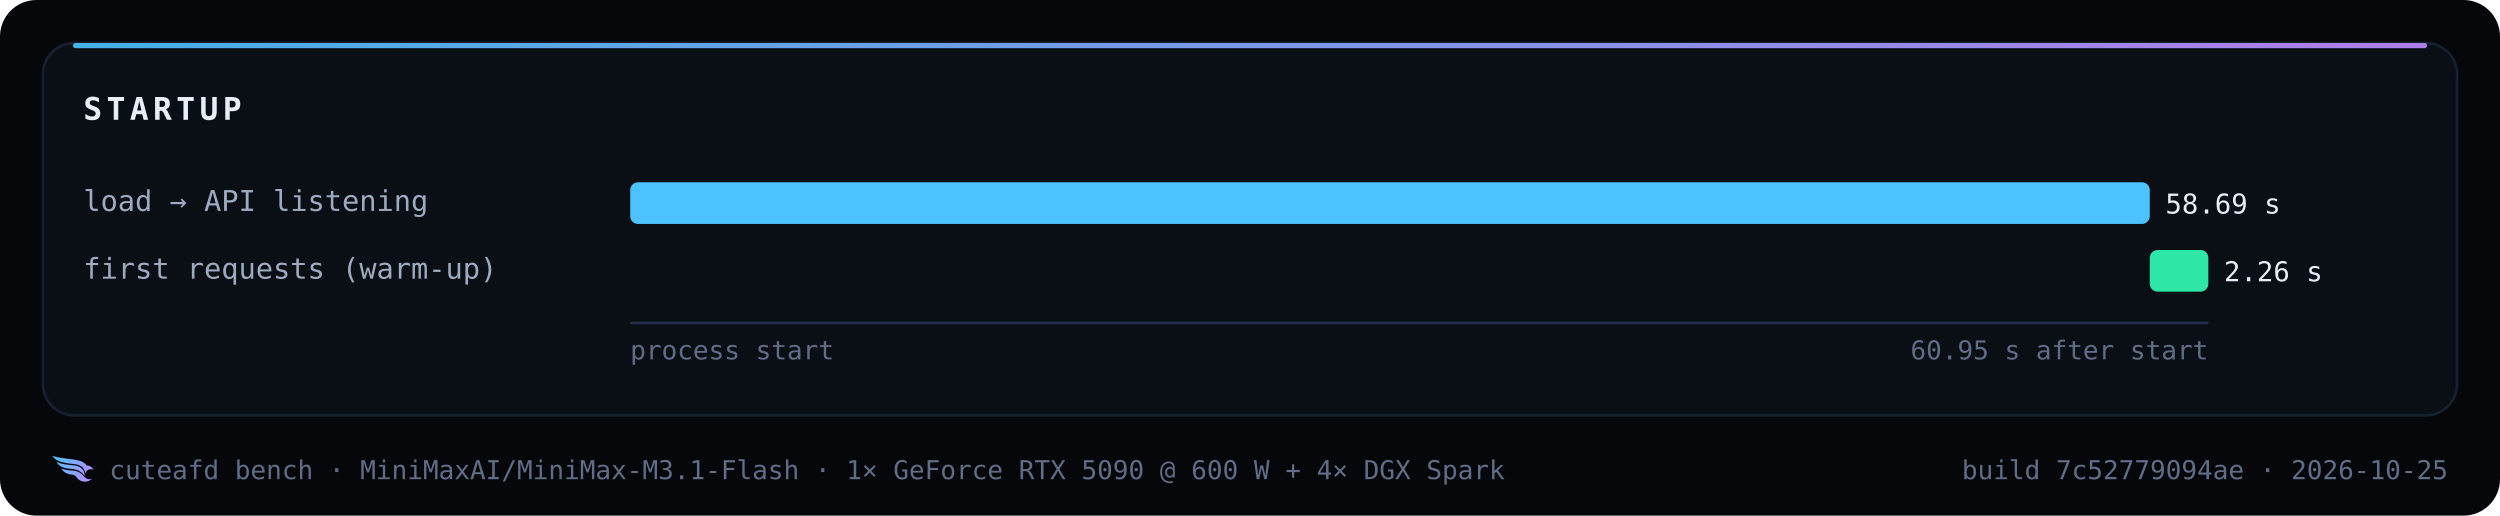
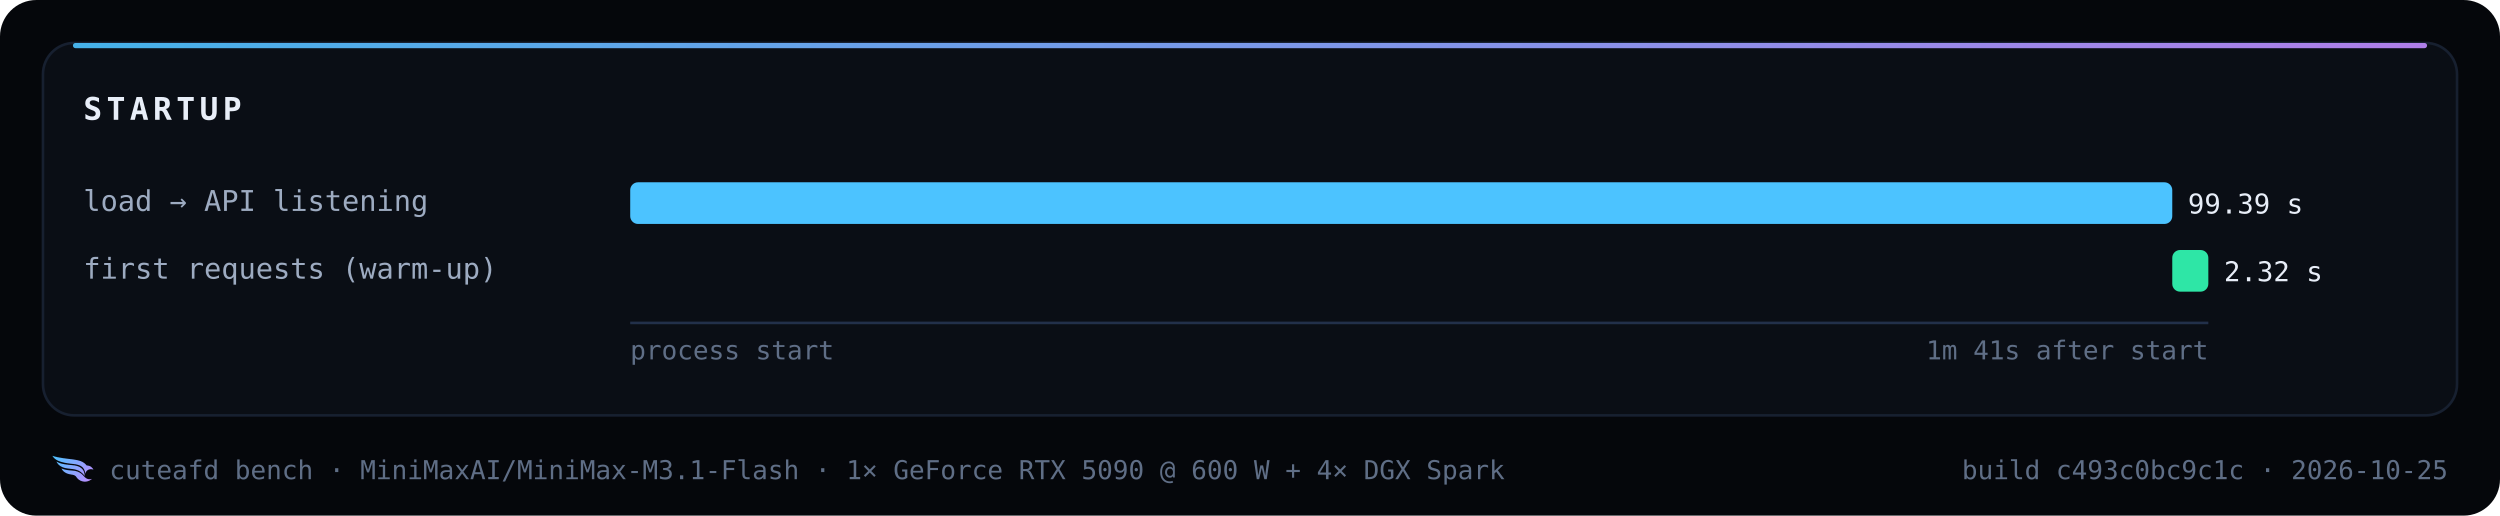
<svg xmlns="http://www.w3.org/2000/svg" width="960" height="198" viewBox="0 0 960 198">
  <defs>
    <linearGradient id="accent" x1="0" y1="0" x2="1" y2="0">
      <stop offset="0" stop-color="#4cc3ff" />
      <stop offset="1" stop-color="#c08bff" />
    </linearGradient>
    <pattern id="hazard" width="16" height="16" patternUnits="userSpaceOnUse" patternTransform="rotate(45)">
      <rect width="16" height="16" fill="#120405" />
      <rect width="8" height="16" fill="#ffb547" />
    </pattern>
    <radialGradient id="glow-a" cx="0.12" cy="-0.1" r="0.7">
      <stop offset="0" stop-color="#4cc3ff" stop-opacity="0.10" />
      <stop offset="1" stop-color="#4cc3ff" stop-opacity="0" />
    </radialGradient>
    <radialGradient id="glow-b" cx="1" cy="0" r="0.6">
      <stop offset="0" stop-color="#c08bff" stop-opacity="0.09" />
      <stop offset="1" stop-color="#c08bff" stop-opacity="0" />
    </radialGradient>
  </defs>
  <rect x="0" y="0" width="960" height="198" rx="14" fill="#05070b" />
  <rect x="16.5" y="16.5" width="927" height="143" rx="12" fill="#0a0e15" stroke="#172030" stroke-width="1" />
  <rect x="28" y="16.5" width="904" height="2" rx="1" fill="url(#accent)" opacity="0.9" />
  <text x="32" y="46" font-family="ui-monospace, 'SF Mono', 'JetBrains Mono', 'Cascadia Mono', Menlo, Consolas, 'DejaVu Sans Mono', monospace" font-size="12" fill="#e8eef8" font-weight="600" letter-spacing="1.7">STARTUP</text>
  <g transform="translate(32,62)">
    <text x="0" y="19" font-family="ui-monospace, 'SF Mono', 'JetBrains Mono', 'Cascadia Mono', Menlo, Consolas, 'DejaVu Sans Mono', monospace" font-size="11" fill="#9dabc1">load → API listening</text>
-     <rect x="210" y="8" width="583.51" height="16" rx="3" fill="#4cc3ff" />
-     <text x="799.51" y="20" font-family="ui-monospace, 'SF Mono', 'JetBrains Mono', 'Cascadia Mono', Menlo, Consolas, 'DejaVu Sans Mono', monospace" font-size="10.5" fill="#e8eef8">58.69 s</text>
+     <rect x="210" y="8" width="592.15" height="16" rx="3" fill="#4cc3ff" />
+     <text x="808.15" y="20" font-family="ui-monospace, 'SF Mono', 'JetBrains Mono', 'Cascadia Mono', Menlo, Consolas, 'DejaVu Sans Mono', monospace" font-size="10.5" fill="#e8eef8">99.39 s</text>
    <text x="0" y="45" font-family="ui-monospace, 'SF Mono', 'JetBrains Mono', 'Cascadia Mono', Menlo, Consolas, 'DejaVu Sans Mono', monospace" font-size="11" fill="#9dabc1">first requests (warm-up)</text>
-     <rect x="793.51" y="34" width="22.49" height="16" rx="3" fill="#2ee6a6" />
-     <text x="822" y="46" font-family="ui-monospace, 'SF Mono', 'JetBrains Mono', 'Cascadia Mono', Menlo, Consolas, 'DejaVu Sans Mono', monospace" font-size="10.5" fill="#e8eef8">2.26 s</text>
+     <rect x="802.15" y="34" width="13.85" height="16" rx="3" fill="#2ee6a6" />
+     <text x="822" y="46" font-family="ui-monospace, 'SF Mono', 'JetBrains Mono', 'Cascadia Mono', Menlo, Consolas, 'DejaVu Sans Mono', monospace" font-size="10.5" fill="#e8eef8">2.32 s</text>
    <line x1="210" y1="62" x2="816" y2="62" stroke="#22304a" stroke-width="1" />
    <text x="210" y="76" font-family="ui-monospace, 'SF Mono', 'JetBrains Mono', 'Cascadia Mono', Menlo, Consolas, 'DejaVu Sans Mono', monospace" font-size="10" fill="#5f6e86">process start</text>
-     <text x="816" y="76" font-family="ui-monospace, 'SF Mono', 'JetBrains Mono', 'Cascadia Mono', Menlo, Consolas, 'DejaVu Sans Mono', monospace" font-size="10" fill="#5f6e86" text-anchor="end">60.95 s after start</text>
+     <text x="816" y="76" font-family="ui-monospace, 'SF Mono', 'JetBrains Mono', 'Cascadia Mono', Menlo, Consolas, 'DejaVu Sans Mono', monospace" font-size="10" fill="#5f6e86" text-anchor="end">1m 41s after start</text>
  </g>
  <svg x="20" y="172" width="16" height="16" viewBox="95 32 720 720" preserveAspectRatio="xMinYMid meet">
    <defs>
      <linearGradient id="cuteafd-swift" x1="101" y1="169" x2="808" y2="615" gradientUnits="userSpaceOnUse">
        <stop offset="0" stop-color="#4cc3ff" />
        <stop offset="1" stop-color="#c08bff" />
      </linearGradient>
    </defs>
    <path fill="url(#cuteafd-swift)" fill-rule="evenodd" d="M101 169L115 173 115 174 119 174 125 177 141 180 144 182 166 186 166 187 170 187 170 188 174 188 174 189 178 189 182 191 213 196 213 197 225 198 225 199 230 199 230 200 236 200 236 201 242 201 242 202 248 202 248 203 254 203 254 204 272 206 272 207 278 207 278 208 284 208 284 209 328 214 328 215 334 215 334 216 342 216 342 217 359 218 359 219 382 221 382 222 405 224 405 225 447 229 447 230 468 232 468 233 474 233 474 234 480 234 480 235 486 235 486 236 493 236 493 237 504 238 504 239 529 243 533 245 543 246 546 248 565 252 565 253 589 260 591 262 594 262 598 265 601 265 607 269 610 269 624 276 625 278 631 280 632 282 636 283 641 288 643 288 644 290 652 294 680 320 680 322 690 331 692 335 714 337 714 338 720 338 724 340 737 342 737 343 740 343 742 345 745 345 747 347 750 347 756 350 760 354 770 359 784 373 784 375 788 377 798 387 798 389 803 394 808 404 808 407 804 405 787 402 787 401 780 401 780 400 753 400 753 401 747 401 747 402 734 404 734 405 731 405 729 407 726 407 714 413 713 415 705 419 703 422 701 422 691 432 691 434 687 437 687 439 684 441 684 443 682 444 680 450 678 451 675 457 675 460 673 462 670 475 668 478 662 441 661 441 659 431 655 423 653 414 648 404 646 403 644 397 642 396 641 392 639 391 635 383 631 380 631 378 613 360 611 360 601 351 589 345 588 343 574 336 561 332 559 330 556 330 556 329 553 329 553 328 550 328 544 325 536 324 533 322 521 320 521 319 516 319 516 318 511 318 511 317 506 317 506 316 501 316 501 315 495 315 495 314 482 313 482 312 475 312 475 311 399 303 399 302 392 302 392 301 385 301 385 300 363 298 363 297 347 295 347 294 340 294 340 293 329 292 329 291 304 287 300 285 295 285 295 284 275 280 273 278 253 274 253 273 232 267 230 265 216 261 212 258 206 257 202 254 199 254 187 248 186 246 169 238 168 236 160 232 158 229 150 225 141 216 139 216 133 209 131 209 128 206 128 204 120 197 120 195 115 191 115 189 112 187 110 182 107 180 107 178 105 177ZM172 268L209 287 212 287 214 289 220 290 230 295 243 298 249 301 253 301 256 303 260 303 263 305 273 306 273 307 301 312 301 313 308 313 308 314 347 319 347 320 365 321 365 322 372 322 372 323 392 324 392 325 401 325 401 326 433 328 433 329 444 329 444 330 490 335 494 337 499 337 499 338 521 342 524 344 528 344 528 345 540 348 542 350 551 352 555 355 558 355 578 365 579 367 581 367 582 369 584 369 585 371 593 375 595 378 597 378 599 381 601 381 620 400 620 402 624 405 624 407 627 409 632 419 636 423 642 435 642 438 644 440 645 446 647 448 650 461 651 461 651 465 652 465 652 469 654 472 660 517 652 509 652 507 645 501 645 499 641 496 641 494 627 481 627 479 619 471 617 471 611 464 609 464 605 459 603 459 599 454 597 454 590 447 588 447 587 445 585 445 584 443 582 443 575 437 567 434 566 432 546 422 538 420 536 418 530 417 528 415 525 415 525 414 522 414 522 413 519 413 519 412 516 412 510 409 506 409 506 408 502 408 502 407 498 407 498 406 494 406 494 405 490 405 486 403 464 400 464 399 393 391 393 390 374 389 374 388 360 387 360 386 347 385 347 384 342 384 342 383 326 381 326 380 306 376 303 374 299 374 299 373 287 370 285 368 282 368 282 367 279 367 272 363 267 362 266 360 246 351 245 349 243 349 242 347 234 343 232 340 227 338 217 328 215 328 201 314 201 312 194 306 194 304 191 302 189 297 183 291 182 287 180 286 178 280 176 279 172 271ZM258 387L268 390 270 392 273 392 277 395 295 400 295 401 299 401 302 403 306 403 306 404 310 404 310 405 314 405 314 406 318 406 318 407 322 407 326 409 341 411 341 412 354 413 354 414 366 415 366 416 374 416 374 417 382 417 382 418 390 418 390 419 433 422 433 423 446 423 446 424 481 427 481 428 487 428 487 429 493 429 493 430 497 430 501 432 511 433 514 435 518 435 521 437 531 439 533 441 539 442 554 450 561 452 562 454 572 458 573 460 580 463 581 465 583 465 584 467 592 471 594 474 596 474 599 478 601 478 604 482 606 482 615 492 617 492 665 542 667 542 671 547 673 547 675 550 677 550 678 552 680 552 687 558 691 559 692 561 698 564 704 565 706 567 712 568 712 569 725 571 725 572 734 572 734 573 761 572 761 571 767 571 767 570 780 568 783 566 784 568 782 568 773 577 771 577 769 580 767 580 760 586 756 587 755 589 751 590 750 592 734 600 731 600 727 603 724 603 722 605 712 607 712 608 702 610 702 611 686 613 686 614 674 614 674 615 648 615 648 614 627 612 627 611 623 611 623 610 619 610 616 608 603 605 601 603 598 603 596 601 593 601 591 599 588 599 578 594 577 592 571 590 570 588 568 588 567 586 565 586 564 584 556 580 554 577 552 577 550 574 548 574 526 551 526 549 522 546 522 544 517 539 517 537 513 534 510 528 499 517 497 517 494 513 485 509 484 507 476 503 473 503 471 501 467 501 467 500 456 498 456 497 423 492 423 491 418 491 418 490 412 490 412 489 402 488 402 487 393 486 393 485 381 483 378 481 374 481 374 480 362 477 360 475 354 474 345 469 342 469 332 464 331 462 325 460 324 458 320 457 319 455 311 451 309 448 304 446 300 441 298 441 279 422 279 420 274 416 274 414 271 412 270 408 264 401Z" />
  </svg>
  <text x="42" y="184" font-family="ui-monospace, 'SF Mono', 'JetBrains Mono', 'Cascadia Mono', Menlo, Consolas, 'DejaVu Sans Mono', monospace" font-size="10" fill="#5f6e86">cuteafd bench · MiniMaxAI/MiniMax-M3.1-Flash · 1× GeForce RTX 5090 @ 600 W + 4× DGX Spark</text>
-   <text x="940" y="184" font-family="ui-monospace, 'SF Mono', 'JetBrains Mono', 'Cascadia Mono', Menlo, Consolas, 'DejaVu Sans Mono', monospace" font-size="10" fill="#5f6e86" text-anchor="end">build 7c52779094ae · 2026-10-25</text>
+   <text x="940" y="184" font-family="ui-monospace, 'SF Mono', 'JetBrains Mono', 'Cascadia Mono', Menlo, Consolas, 'DejaVu Sans Mono', monospace" font-size="10" fill="#5f6e86" text-anchor="end">build c493c0bc9c1c · 2026-10-25</text>
</svg>
